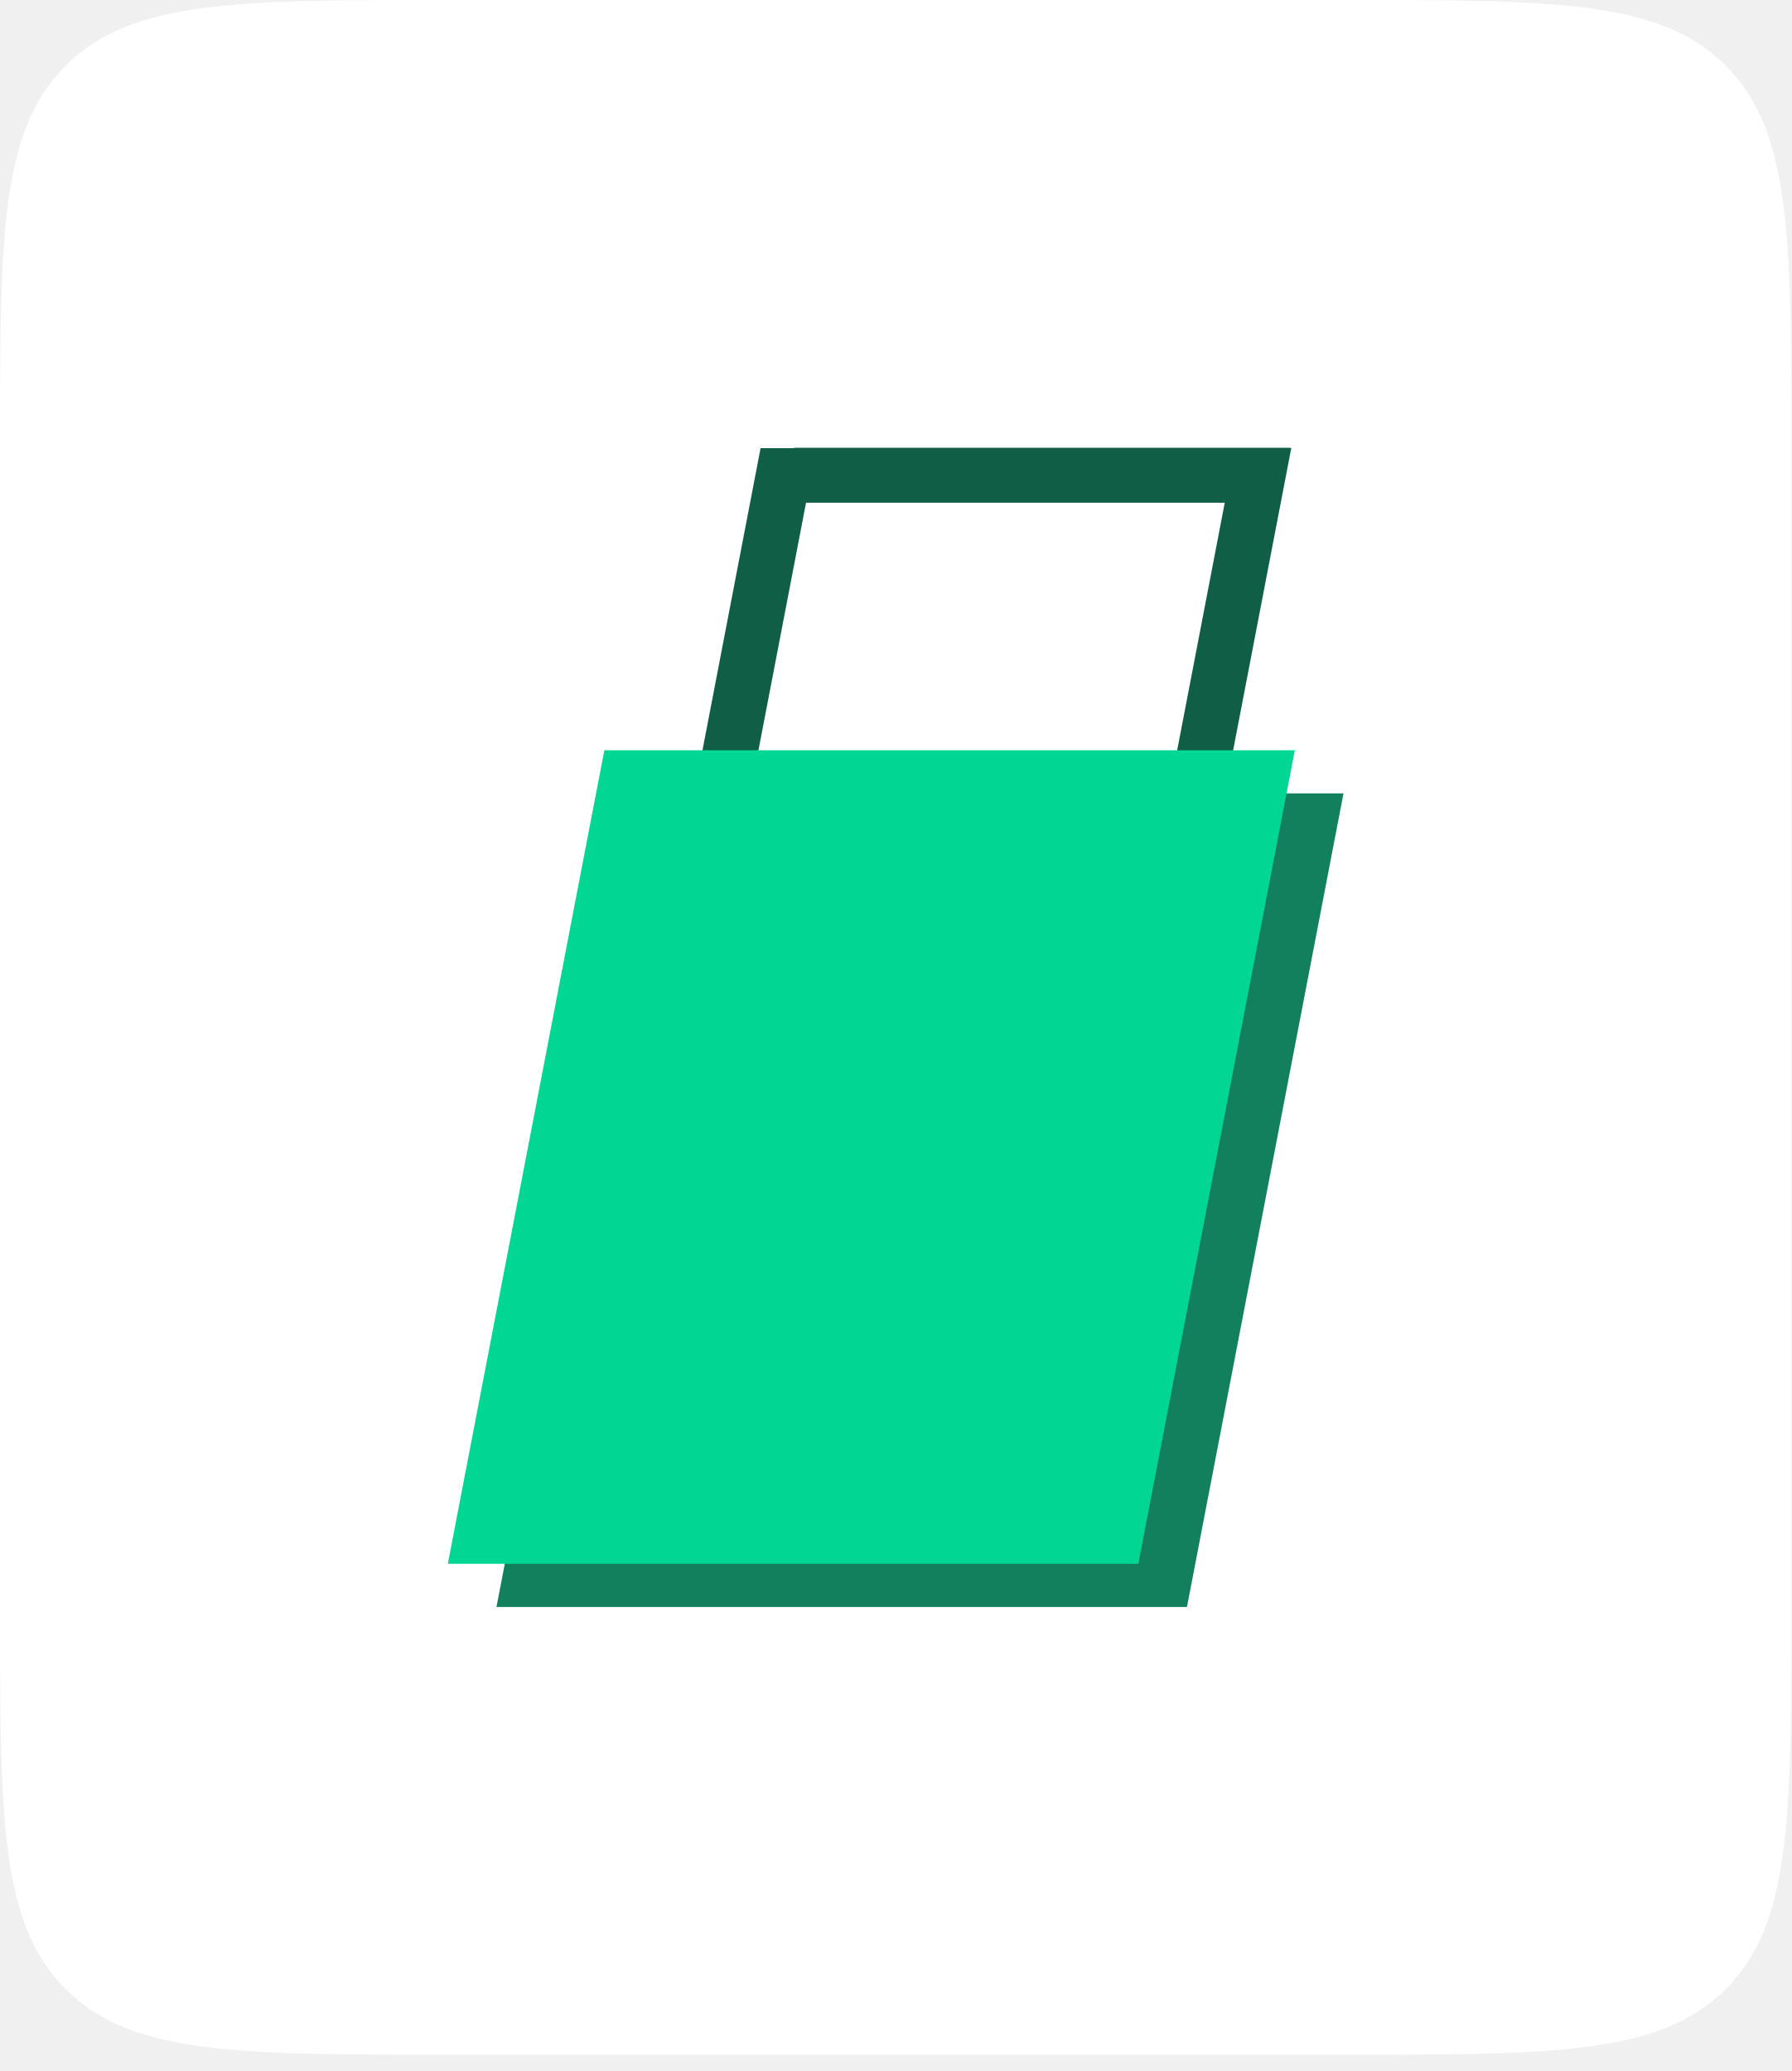
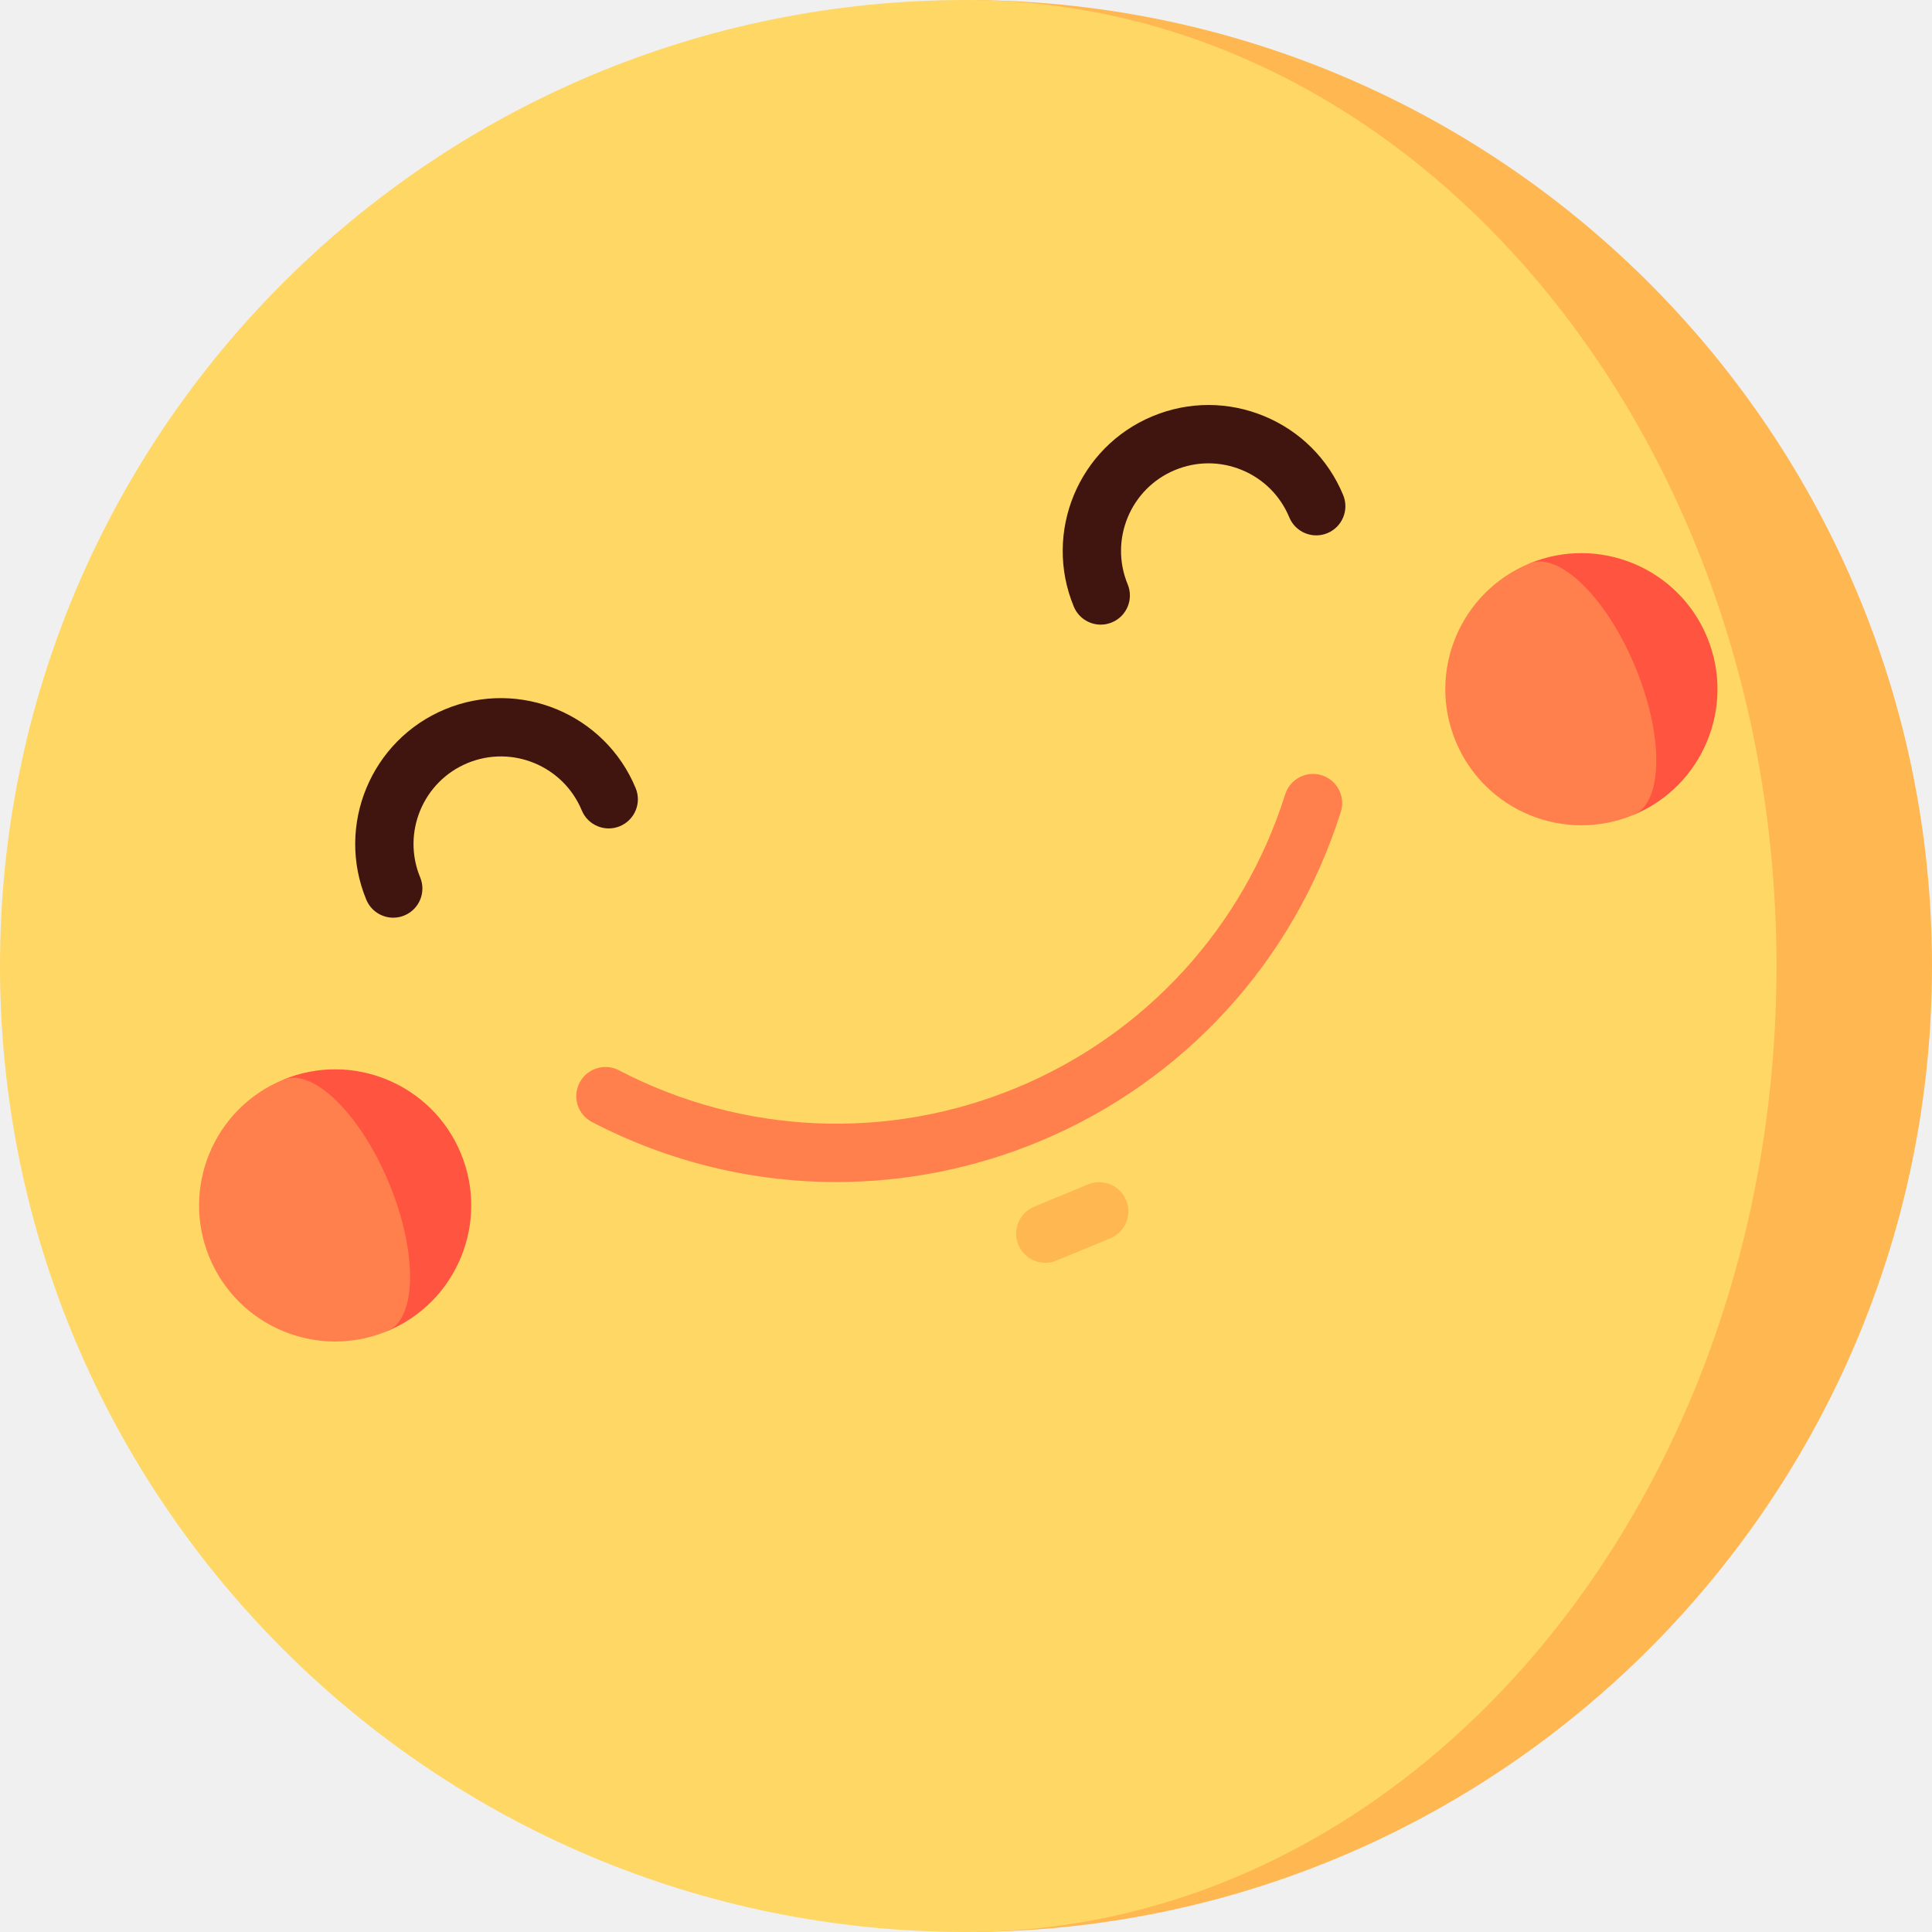
- <svg xmlns="http://www.w3.org/2000/svg" width="32" height="37" viewBox="0 0 32 37" fill="none">
-   <path d="M0 8C0 4.229 0 2.343 1.172 1.172C2.343 0 4.229 0 8 0H24C27.771 0 29.657 0 30.828 1.172C32 2.343 32 4.229 32 8V28.709C32 32.48 32 34.366 30.828 35.538C29.657 36.709 27.771 36.709 24 36.709H8C4.229 36.709 2.343 36.709 1.172 35.538C0 34.366 0 32.48 0 28.709V8Z" fill="white" />
-   <path fill-rule="evenodd" clip-rule="evenodd" d="M21.879 8.982H14.399L13.495 13.685H12.495L13.587 8.007H14.188L14.189 8H23.054L23.053 8.007H23.067L21.975 13.685H20.975L21.879 8.982Z" fill="#105E46" />
-   <rect width="12.335" height="14.802" transform="matrix(1 0 -0.188924 0.981992 11.6655 14.1742)" fill="#12805D" />
-   <rect width="12.335" height="14.802" transform="matrix(1 0 -0.188924 0.981992 10.7963 13.4034)" fill="#02D693" />
+ <svg xmlns="http://www.w3.org/2000/svg" version="1.1" width="512" height="512" x="0" y="0" viewBox="0 0 512 512" style="enable-background:new 0 0 512 512" xml:space="preserve" class="">
+   <g>
+     <path style="" d="M258.781,0.021v511.959C398.886,510.496,512,396.455,512,256S398.886,1.504,258.781,0.021z" fill="#ffb751" data-original="#ffb751" class="" />
+     <path style="" d="M258.781,0.021C257.854,0.01,256.927,0,256,0C114.618,0,0,114.618,0,256s114.618,256,256,256  c0.927,0,1.854-0.01,2.781-0.021C376.119,510.207,470.793,396.28,470.793,256S376.119,1.793,258.781,0.021z" fill="#ffd764" data-original="#ffd764" class="" />
+     <path style="" d="M75.021,286.139l27.596,66.624c18.398-7.62,27.134-28.712,19.514-47.11  C114.511,287.255,93.419,278.518,75.021,286.139z" fill="#ff5440" data-original="#ff5440" />
+     <g>
+       <path style="" d="M75.021,286.139c7.881-3.265,20.454,9.001,28.074,27.399c7.62,18.398,7.402,35.961-0.478,39.225   c-18.398,7.62-39.489-1.116-47.11-19.514S56.623,293.759,75.021,286.139z" fill="#ff804c" data-original="#ff804c" class="" />
+       <path style="" d="M221.659,313.251c-22.269,0-44.479-5.33-64.784-15.909c-3.784-1.972-5.254-6.637-3.282-10.422   c1.972-3.785,6.64-5.252,10.422-3.282c32.812,17.095,71.214,18.787,105.36,4.644c34.143-14.143,60.101-42.493,71.215-77.78   c1.282-4.07,5.621-6.331,9.691-5.048c4.07,1.282,6.33,5.621,5.048,9.691c-12.491,39.657-41.665,71.517-80.04,87.414   C258.042,309.701,239.83,313.251,221.659,313.251z" fill="#ff804c" data-original="#ff804c" class="" />
+     </g>
+     <g>
+       <path style="" d="M104.214,243.198c-3.032,0-5.909-1.797-7.141-4.772c-8.152-19.681,1.228-42.323,20.908-50.476   c19.679-8.151,42.323,1.227,50.475,20.908c1.633,3.942-0.239,8.462-4.182,10.095c-3.941,1.633-8.462-0.239-10.095-4.182   c-4.891-11.808-18.479-17.435-30.284-12.545c-11.808,4.891-17.435,18.477-12.545,30.285c1.633,3.943-0.239,8.462-4.182,10.095   C106.2,243.008,105.199,243.198,104.214,243.198z" fill="#401510" data-original="#401510" />
+       <path style="" d="M291.711,165.535c-3.032,0-5.909-1.797-7.141-4.772c-8.152-19.681,1.227-42.323,20.908-50.475   c9.533-3.95,20.034-3.95,29.567,0c9.533,3.949,16.959,11.374,20.908,20.908c1.633,3.943-0.239,8.462-4.181,10.095   c-3.94,1.633-8.462-0.239-10.095-4.182c-2.369-5.721-6.824-10.175-12.545-12.545c-5.72-2.369-12.019-2.368-17.741,0   c-11.808,4.891-17.435,18.476-12.545,30.284c1.633,3.942-0.239,8.462-4.181,10.095   C293.698,165.344,292.697,165.535,291.711,165.535z" fill="#401510" data-original="#401510" />
+     </g>
+     <path style="" d="M277.021,334.658c-3.032,0-5.908-1.797-7.141-4.772c-1.633-3.943,0.239-8.462,4.181-10.095  l14.276-5.913c3.941-1.631,8.463,0.239,10.095,4.181c1.633,3.943-0.239,8.462-4.181,10.095l-14.276,5.913  C279.007,334.469,278.006,334.658,277.021,334.658z" fill="#ffb751" data-original="#ffb751" class="" />
+     <path style="" d="M405.287,149.338l27.596,66.624c18.398-7.62,27.134-28.712,19.514-47.11  C444.777,150.454,423.684,141.718,405.287,149.338z" fill="#ff5440" data-original="#ff5440" />
+     <path style="" d="M405.287,149.338c7.881-3.265,20.454,9.001,28.074,27.399c7.62,18.398,7.402,35.961-0.478,39.225  c-18.398,7.62-39.489-1.116-47.11-19.514C378.152,178.05,386.889,156.958,405.287,149.338z" fill="#ff804c" data-original="#ff804c" class="" />
+     <g>
+ </g>
+     <g>
+ </g>
+     <g>
+ </g>
+     <g>
+ </g>
+     <g>
+ </g>
+     <g>
+ </g>
+     <g>
+ </g>
+     <g>
+ </g>
+     <g>
+ </g>
+     <g>
+ </g>
+     <g>
+ </g>
+     <g>
+ </g>
+     <g>
+ </g>
+     <g>
+ </g>
+     <g>
+ </g>
+   </g>
</svg>
